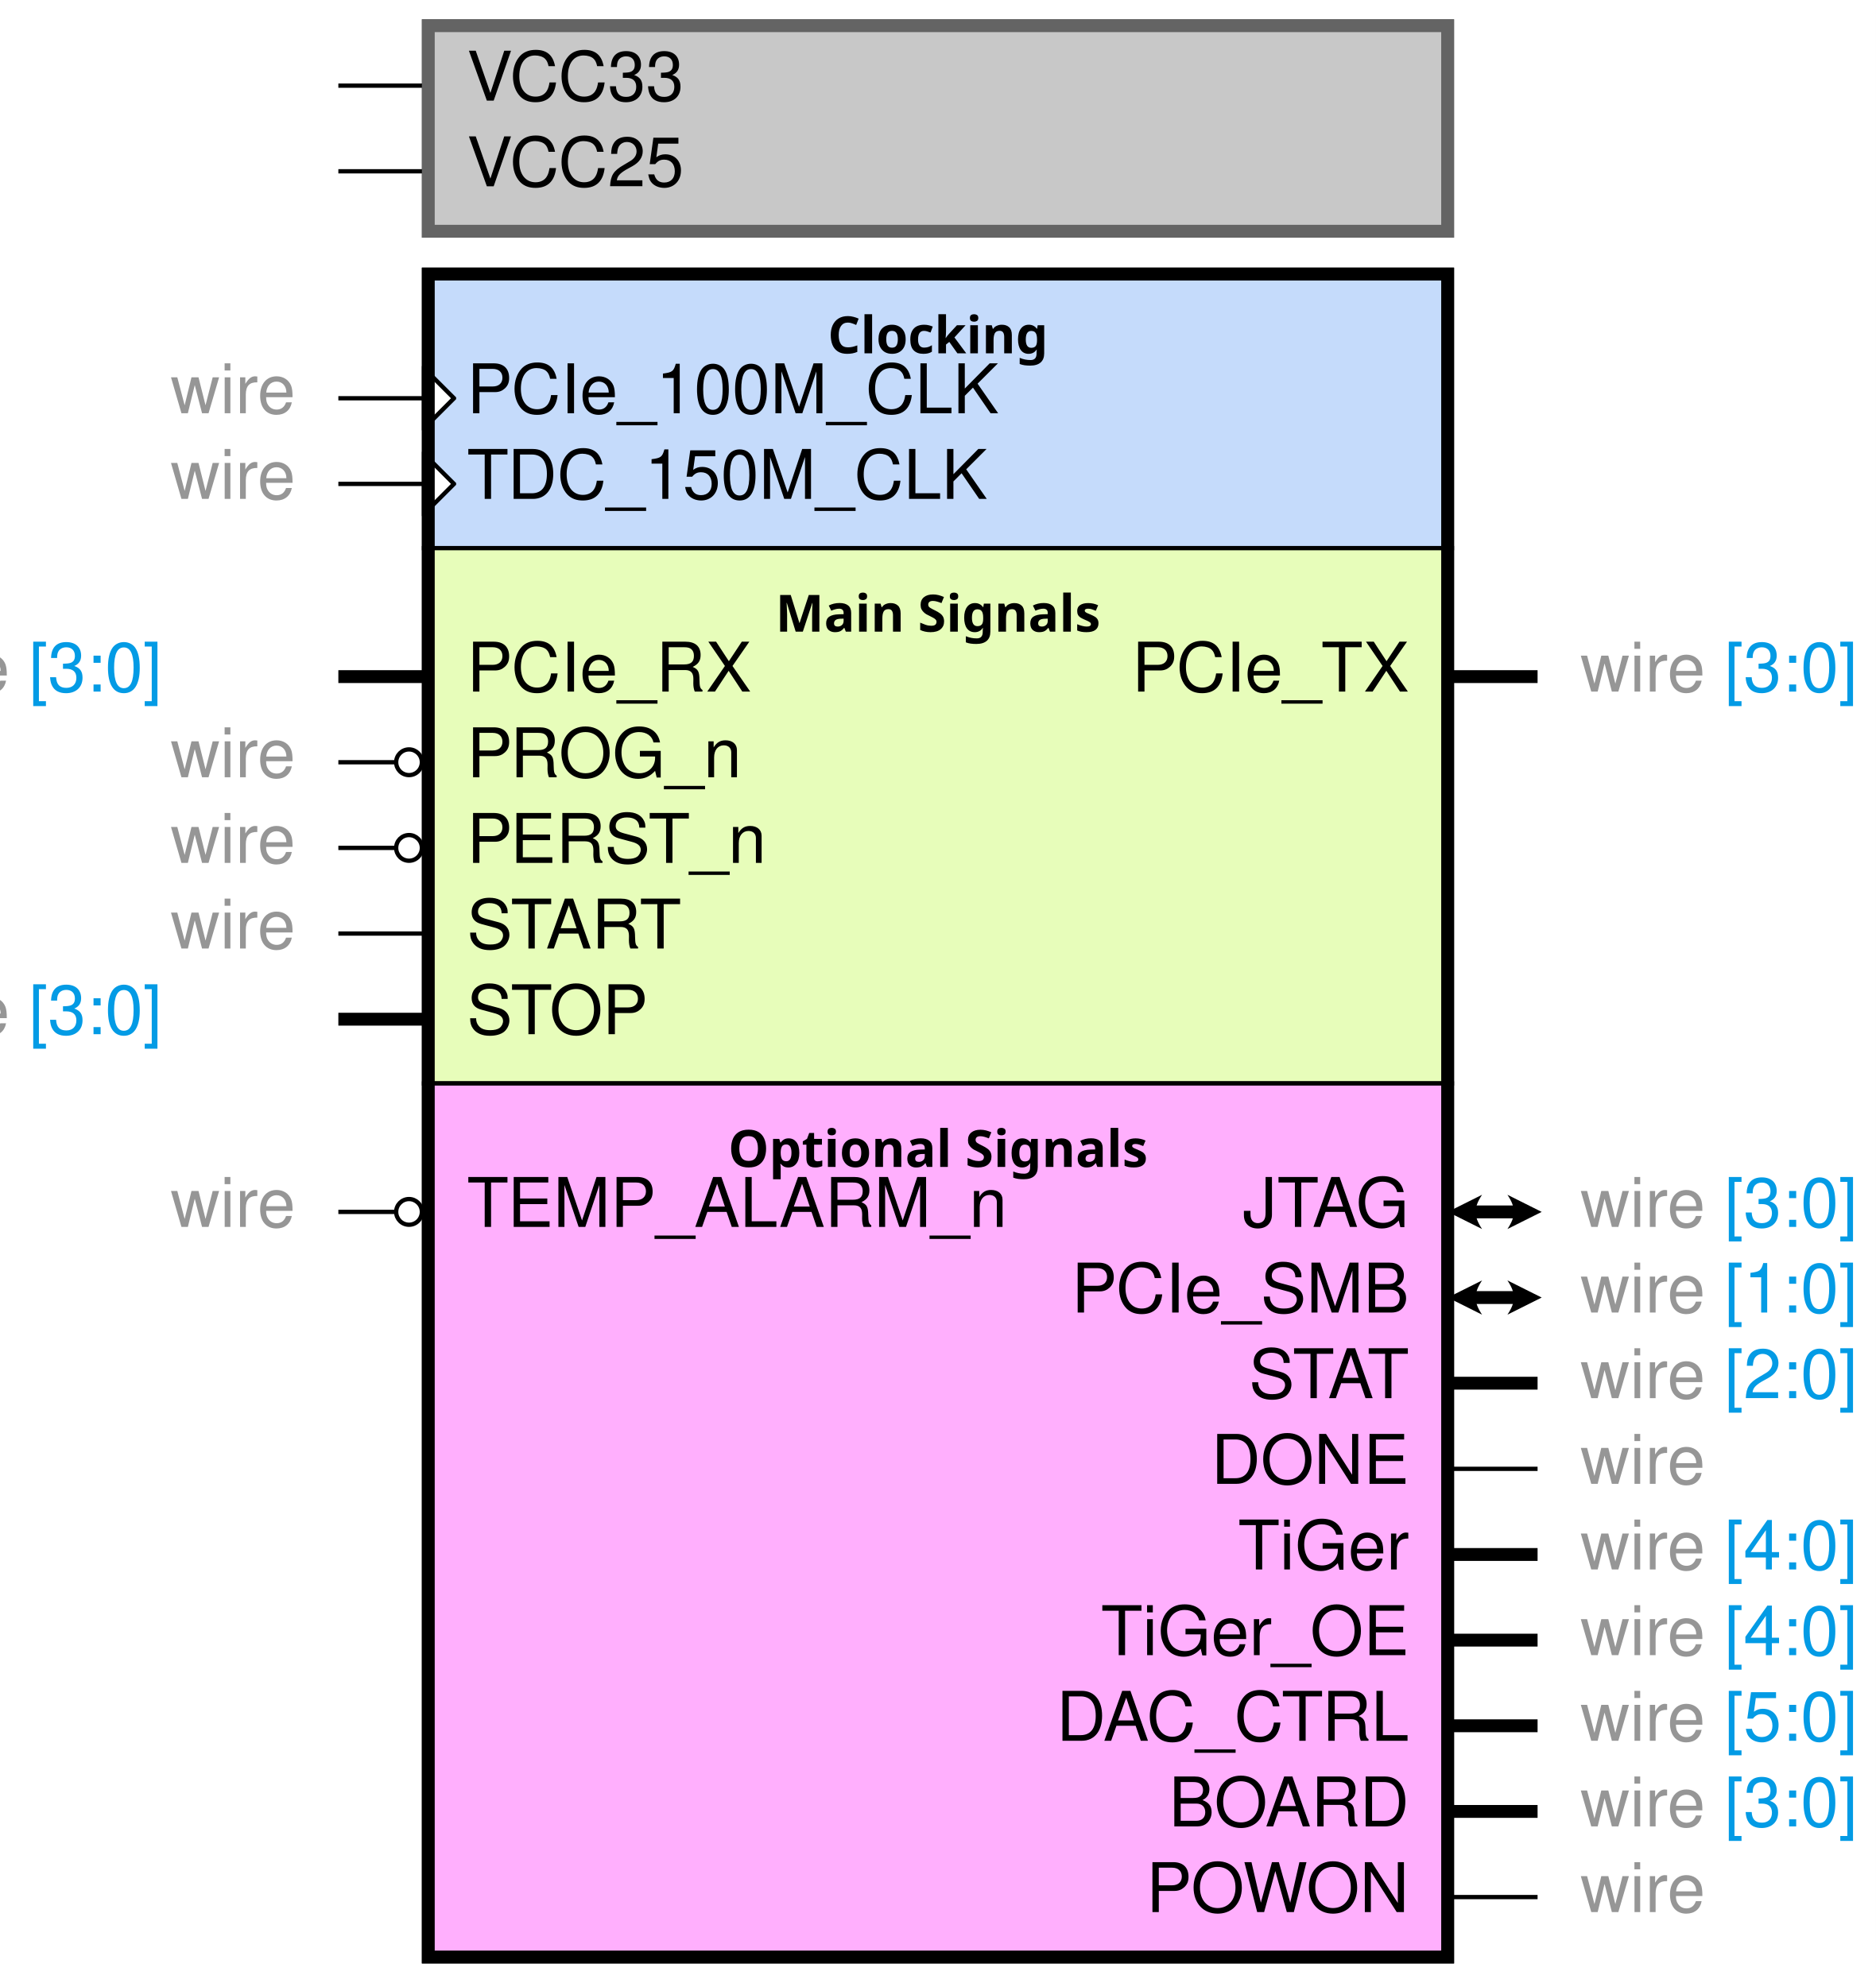
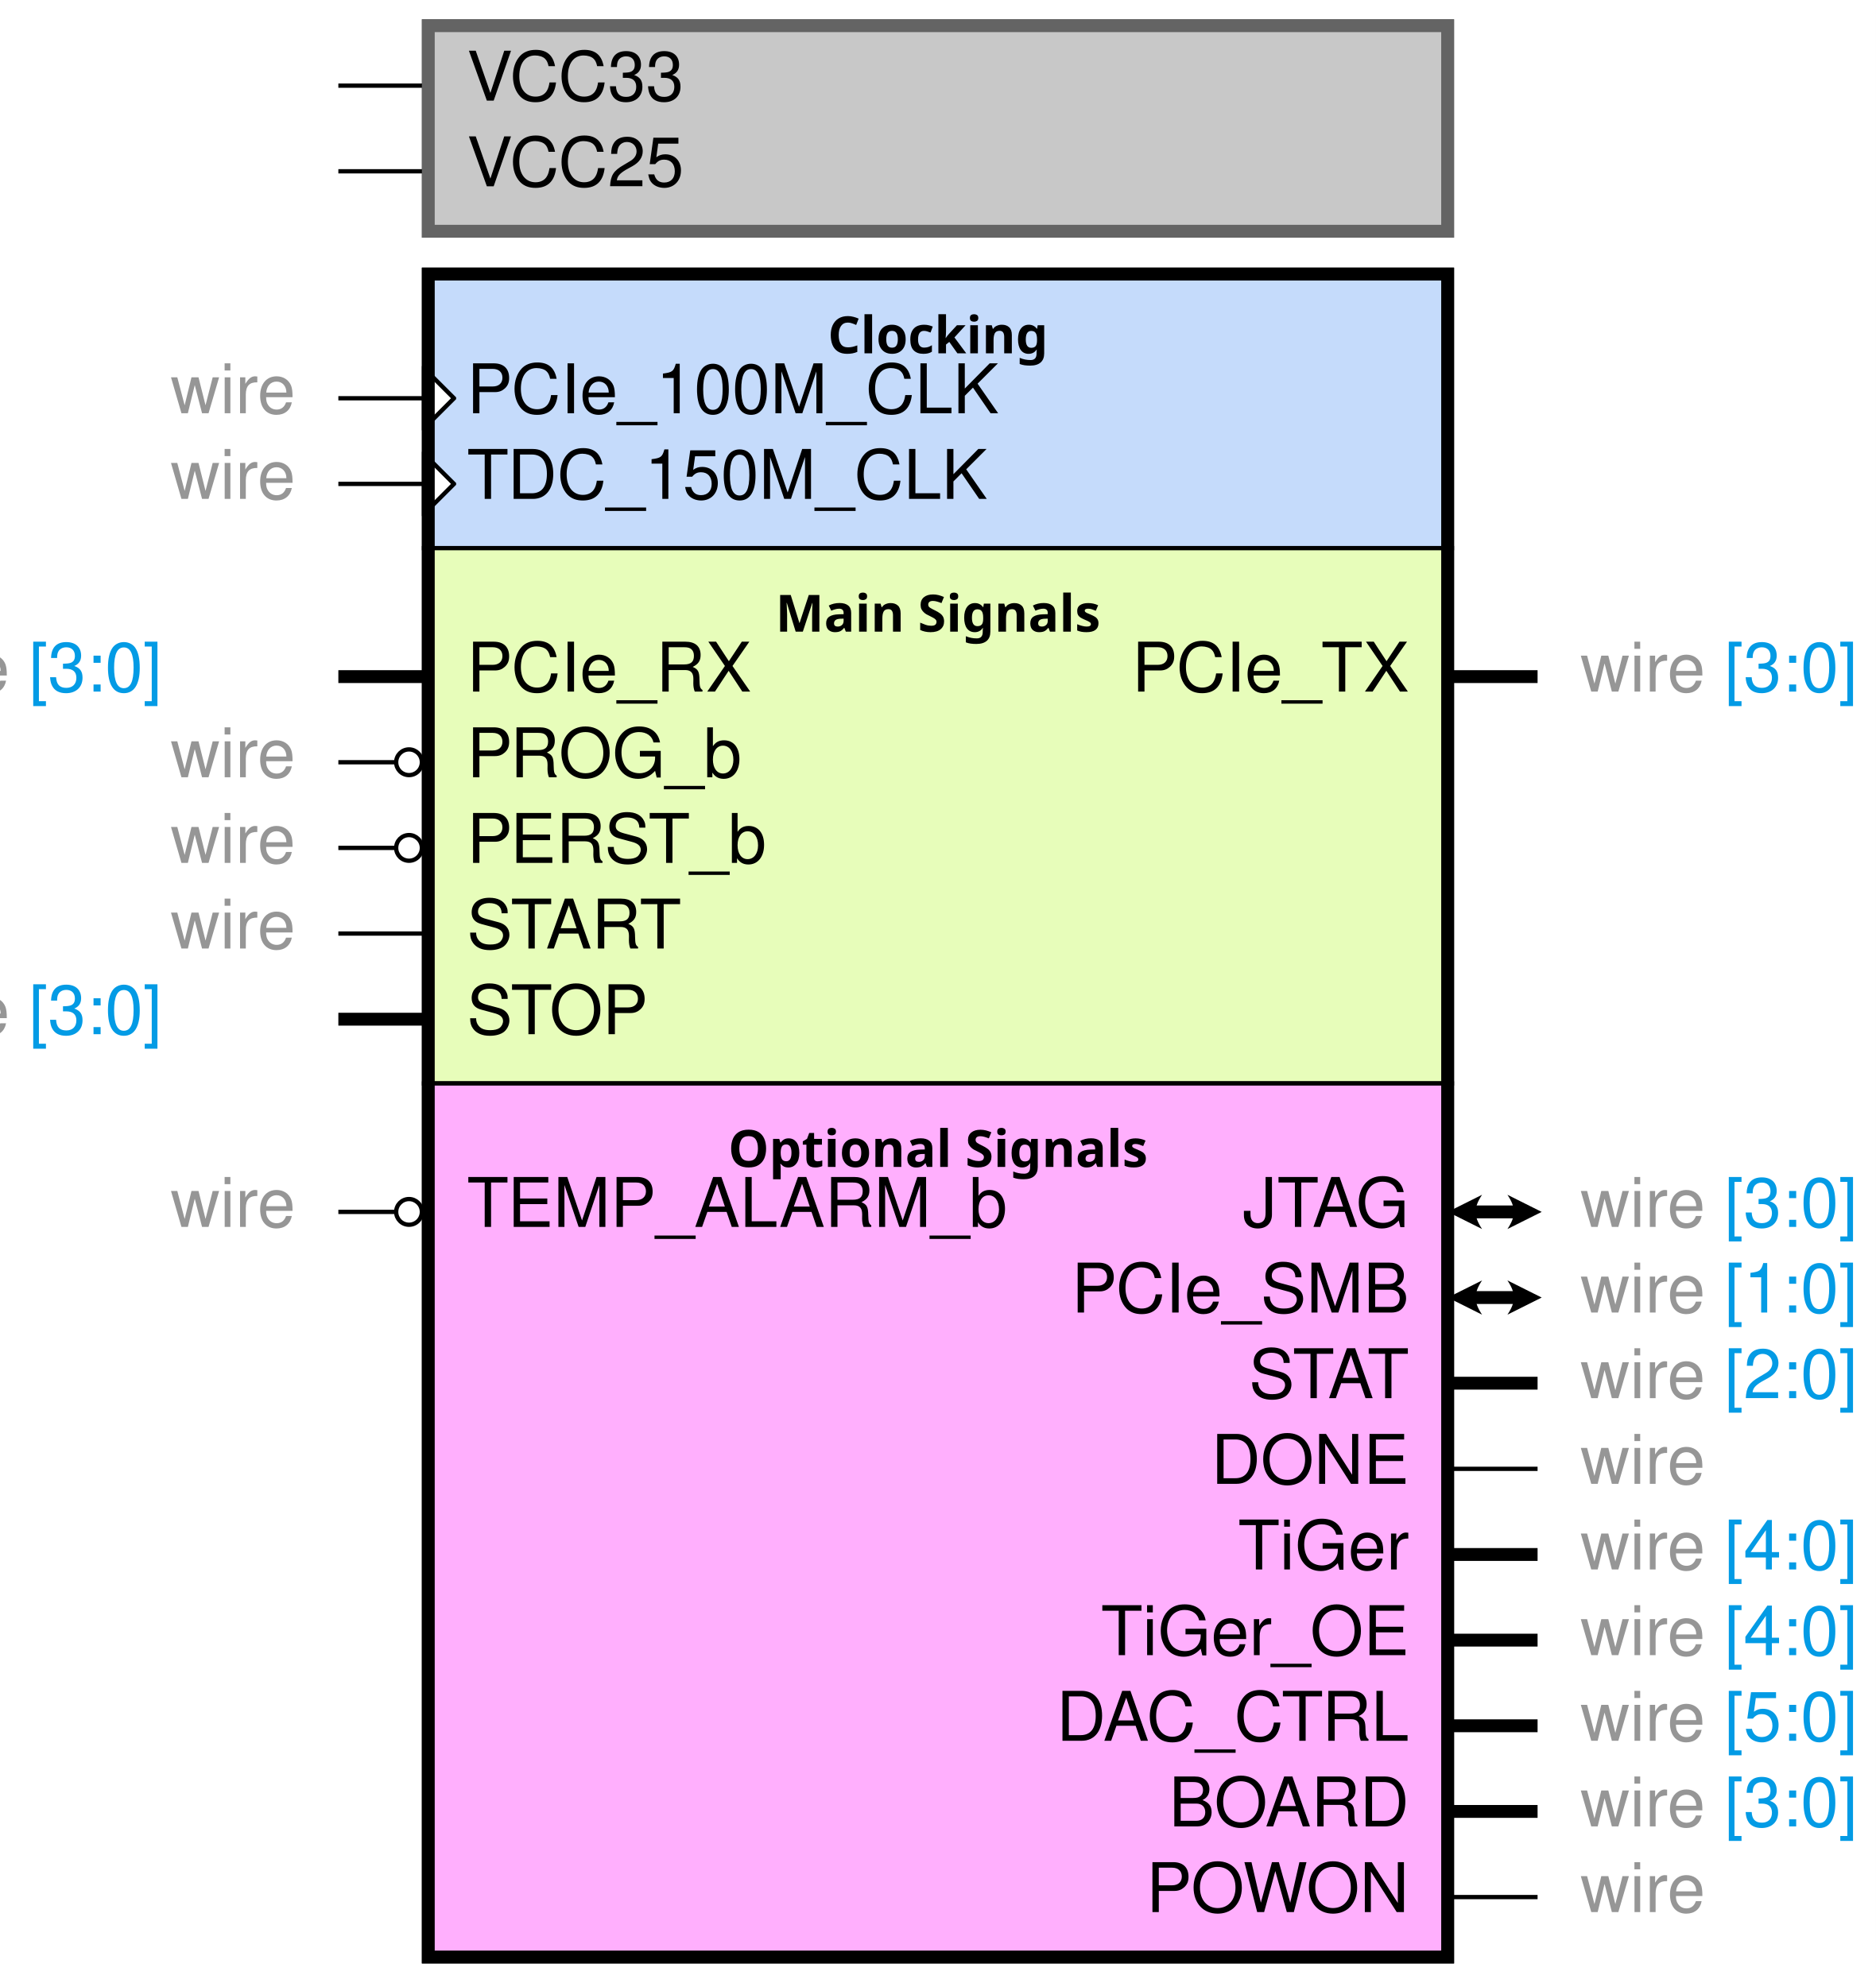
<svg xmlns="http://www.w3.org/2000/svg" xml:space="preserve" width="438" height="464" viewBox="-99 -20 438.0 464.0" version="1.1">
  <style type="text/css">

.fnt1 {fill:#000000;
    font-family:Helvetica; font-size:12pt; font-weight:normal; font-style:normal;}
.fnt2 {fill:#000000;
    font-family:Verdana; font-size:9pt; font-weight:bold; font-style:normal;}
.label {fill:#000;
  text-anchor:middle;
  font-size:16pt; font-weight:bold; font-family:Sans;}
.link {fill: #0D47A1;}
.link:hover {fill: #0D47A1; text-decoration:underline;}
.link:visited {fill: #4A148C;}

</style>
  <defs>
    <marker id="arrow_fwd" markerWidth="8.0" markerHeight="8.0" viewBox="0 0 8.0 8.0" refX="3.2" refY="4.0" orient="auto" markerUnits="userSpaceOnUse">
      <g transform="translate(-0.0,4.0)">
        <path d="M 0 -4 C 2 -1, 2 1, 0 4 L 8 0 z" stroke="none" fill="#000000" />
      </g>
    </marker>
    <marker id="arrow_back" markerWidth="8.0" markerHeight="8.0" viewBox="0 0 8.0 8.0" refX="4.8" refY="4.0" orient="auto" markerUnits="userSpaceOnUse">
      <g transform="translate(8.0,4.0)">
        <path d="M 0 -4 C -2 -1, -2 1, 0 4 L -8 0 z" stroke="none" fill="#000000" />
      </g>
    </marker>
    <marker id="bubble" markerWidth="7.0" markerHeight="7.0" viewBox="0 0 7.0 7.0" refX="3.5" refY="3.5" orient="auto" markerUnits="userSpaceOnUse">
      <g transform="translate(3.5,3.5)">
        <ellipse cx="0.0" cy="0.0" rx="3.0" ry="3.0" stroke="#000000" fill="#FFFFFF" stroke-width="1" />
      </g>
    </marker>
    <marker id="clock" markerWidth="8.0" markerHeight="15.0" viewBox="0 0 8.0 15.0" refX="0.5" refY="7.5" orient="auto" markerUnits="userSpaceOnUse">
      <g transform="translate(0.5,7.5)">
        <path d="M 0 -7 L 0 7 L 7 0 z" stroke="#000000" fill="#FFFFFF" stroke-width="1" />
      </g>
    </marker>
  </defs>
  <rect x="-99" y="-20" width="100%" height="100%" fill="white" />
  <g transform="translate(0,0)">
    <rect x="0" y="-15.0" width="240" height="50.0" stroke="#646464" fill="#C8C8C8" stroke-width="1" />
    <g transform="translate(0,0)">
      <line x1="-20" y1="0" x2="0" y2="0" stroke="#000000" fill="none" stroke-width="1" />
      <text class="fnt1" x="10" y="0" text-anchor="normal" dy="3.5">VCC33</text>
    </g>
    <g transform="translate(0,20)">
      <line x1="-20" y1="0" x2="0" y2="0" stroke="#000000" fill="none" stroke-width="1" />
      <text class="fnt1" x="10" y="0" text-anchor="normal" dy="3.5">VCC25</text>
    </g>
  </g>
  <rect x="1.0" y="-14.0" width="238.0" height="48.0" stroke="#646464" fill="none" stroke-width="3" />
  <g transform="translate(0,58.0)">
    <rect x="0" y="-15.0" width="240" height="65.0" stroke="#000000" fill="#C5DBFB" stroke-width="1" />
    <text class="fnt2" x="120.0" y="0" text-anchor="middle" dy="4.5">Clocking</text>
    <g transform="translate(0,15)">
      <line x1="-20" y1="0" x2="0" y2="0" stroke="#000000" fill="none" stroke-width="1" marker-end="url(#clock)" />
      <text class="fnt1" x="10" y="0" text-anchor="normal" dy="3.5">PCIe_100M_CLK</text>
      <text class="fnt1" x="-30" y="0" text-anchor="end" dy="3.5" style="fill:#969696">wire</text>
    </g>
    <g transform="translate(0,35)">
      <line x1="-20" y1="0" x2="0" y2="0" stroke="#000000" fill="none" stroke-width="1" marker-end="url(#clock)" />
      <text class="fnt1" x="10" y="0" text-anchor="normal" dy="3.5">TDC_150M_CLK</text>
      <text class="fnt1" x="-30" y="0" text-anchor="end" dy="3.5" style="fill:#969696">wire</text>
    </g>
  </g>
  <g transform="translate(0,123.0)">
    <rect x="0" y="-15.0" width="240" height="125.0" stroke="#000000" fill="#E7FDBA" stroke-width="1" />
    <text class="fnt2" x="120.0" y="0" text-anchor="middle" dy="4.5">Main Signals</text>
    <g transform="translate(0,15)">
      <line x1="-20" y1="0" x2="0" y2="0" stroke="#000000" fill="none" stroke-width="3" />
      <text class="fnt1" x="10" y="0" text-anchor="normal" dy="3.5">PCIe_RX</text>
      <text class="fnt1" x="-30" y="0" text-anchor="end" dy="3.5" style="fill:#969696">wire <tspan fill="#039BE5">[3:0]</tspan>
      </text>
    </g>
    <g transform="translate(0,35)">
      <line x1="-20" y1="0" x2="-3.5" y2="0.0" stroke="#000000" fill="none" stroke-width="1" marker-end="url(#bubble)" />
-       <text class="fnt1" x="10" y="0" text-anchor="normal" dy="3.5">PROG_n</text>
+       <text class="fnt1" x="10" y="0" text-anchor="normal" dy="3.5">PROG_b</text>
      <text class="fnt1" x="-30" y="0" text-anchor="end" dy="3.5" style="fill:#969696">wire</text>
    </g>
    <g transform="translate(0,55)">
      <line x1="-20" y1="0" x2="-3.5" y2="0.0" stroke="#000000" fill="none" stroke-width="1" marker-end="url(#bubble)" />
-       <text class="fnt1" x="10" y="0" text-anchor="normal" dy="3.5">PERST_n</text>
+       <text class="fnt1" x="10" y="0" text-anchor="normal" dy="3.5">PERST_b</text>
      <text class="fnt1" x="-30" y="0" text-anchor="end" dy="3.5" style="fill:#969696">wire</text>
    </g>
    <g transform="translate(0,75)">
      <line x1="-20" y1="0" x2="0" y2="0" stroke="#000000" fill="none" stroke-width="1" />
      <text class="fnt1" x="10" y="0" text-anchor="normal" dy="3.5">START</text>
      <text class="fnt1" x="-30" y="0" text-anchor="end" dy="3.5" style="fill:#969696">wire</text>
    </g>
    <g transform="translate(0,95)">
      <line x1="-20" y1="0" x2="0" y2="0" stroke="#000000" fill="none" stroke-width="3" />
      <text class="fnt1" x="10" y="0" text-anchor="normal" dy="3.5">STOP</text>
      <text class="fnt1" x="-30" y="0" text-anchor="end" dy="3.5" style="fill:#969696">wire <tspan fill="#039BE5">[3:0]</tspan>
      </text>
    </g>
    <g transform="translate(240,15)">
      <line x1="20" y1="0" x2="0" y2="0" stroke="#000000" fill="none" stroke-width="3" />
      <text class="fnt1" x="-10" y="0" text-anchor="end" dy="3.5">PCIe_TX</text>
      <text class="fnt1" x="30" y="0" text-anchor="normal" dy="3.5" style="fill:#969696">wire <tspan fill="#039BE5">[3:0]</tspan>
      </text>
    </g>
  </g>
  <g transform="translate(0,248.0)">
    <rect x="0" y="-15.0" width="240" height="205.0" stroke="#000000" fill="#FFAFFD" stroke-width="1" />
    <text class="fnt2" x="120.0" y="0" text-anchor="middle" dy="4.5">Optional Signals</text>
    <g transform="translate(0,15)">
      <line x1="-20" y1="0" x2="-3.5" y2="0.0" stroke="#000000" fill="none" stroke-width="1" marker-end="url(#bubble)" />
-       <text class="fnt1" x="10" y="0" text-anchor="normal" dy="3.5">TEMP_ALARM_n</text>
+       <text class="fnt1" x="10" y="0" text-anchor="normal" dy="3.5">TEMP_ALARM_b</text>
      <text class="fnt1" x="-30" y="0" text-anchor="end" dy="3.5" style="fill:#969696">wire</text>
    </g>
    <g transform="translate(240,15)">
      <line x1="16.16" y1="4.702643708725836e-16" x2="3.84" y2="-4.702643708725836e-16" stroke="#000000" fill="none" stroke-width="3" marker-start="url(#arrow_back)" marker-end="url(#arrow_fwd)" />
      <text class="fnt1" x="-10" y="0" text-anchor="end" dy="3.5">JTAG</text>
      <text class="fnt1" x="30" y="0" text-anchor="normal" dy="3.5" style="fill:#969696">wire <tspan fill="#039BE5">[3:0]</tspan>
      </text>
    </g>
    <g transform="translate(240,35)">
      <line x1="16.16" y1="4.702643708725836e-16" x2="3.84" y2="-4.702643708725836e-16" stroke="#000000" fill="none" stroke-width="3" marker-start="url(#arrow_back)" marker-end="url(#arrow_fwd)" />
      <text class="fnt1" x="-10" y="0" text-anchor="end" dy="3.5">PCIe_SMB</text>
      <text class="fnt1" x="30" y="0" text-anchor="normal" dy="3.5" style="fill:#969696">wire <tspan fill="#039BE5">[1:0]</tspan>
      </text>
    </g>
    <g transform="translate(240,55)">
      <line x1="20" y1="0" x2="0" y2="0" stroke="#000000" fill="none" stroke-width="3" />
      <text class="fnt1" x="-10" y="0" text-anchor="end" dy="3.5">STAT</text>
      <text class="fnt1" x="30" y="0" text-anchor="normal" dy="3.5" style="fill:#969696">wire <tspan fill="#039BE5">[2:0]</tspan>
      </text>
    </g>
    <g transform="translate(240,75)">
      <line x1="20" y1="0" x2="0" y2="0" stroke="#000000" fill="none" stroke-width="1" />
      <text class="fnt1" x="-10" y="0" text-anchor="end" dy="3.5">DONE</text>
      <text class="fnt1" x="30" y="0" text-anchor="normal" dy="3.5" style="fill:#969696">wire</text>
    </g>
    <g transform="translate(240,95)">
      <line x1="20" y1="0" x2="0" y2="0" stroke="#000000" fill="none" stroke-width="3" />
      <text class="fnt1" x="-10" y="0" text-anchor="end" dy="3.5">TiGer</text>
      <text class="fnt1" x="30" y="0" text-anchor="normal" dy="3.5" style="fill:#969696">wire <tspan fill="#039BE5">[4:0]</tspan>
      </text>
    </g>
    <g transform="translate(240,115)">
      <line x1="20" y1="0" x2="0" y2="0" stroke="#000000" fill="none" stroke-width="3" />
      <text class="fnt1" x="-10" y="0" text-anchor="end" dy="3.5">TiGer_OE</text>
      <text class="fnt1" x="30" y="0" text-anchor="normal" dy="3.5" style="fill:#969696">wire <tspan fill="#039BE5">[4:0]</tspan>
      </text>
    </g>
    <g transform="translate(240,135)">
      <line x1="20" y1="0" x2="0" y2="0" stroke="#000000" fill="none" stroke-width="3" />
      <text class="fnt1" x="-10" y="0" text-anchor="end" dy="3.5">DAC_CTRL</text>
      <text class="fnt1" x="30" y="0" text-anchor="normal" dy="3.5" style="fill:#969696">wire <tspan fill="#039BE5">[5:0]</tspan>
      </text>
    </g>
    <g transform="translate(240,155)">
      <line x1="20" y1="0" x2="0" y2="0" stroke="#000000" fill="none" stroke-width="3" />
      <text class="fnt1" x="-10" y="0" text-anchor="end" dy="3.5">BOARD</text>
      <text class="fnt1" x="30" y="0" text-anchor="normal" dy="3.5" style="fill:#969696">wire <tspan fill="#039BE5">[3:0]</tspan>
      </text>
    </g>
    <g transform="translate(240,175)">
      <line x1="20" y1="0" x2="0" y2="0" stroke="#000000" fill="none" stroke-width="1" />
      <text class="fnt1" x="-10" y="0" text-anchor="end" dy="3.5">POWON</text>
      <text class="fnt1" x="30" y="0" text-anchor="normal" dy="3.5" style="fill:#969696">wire</text>
    </g>
  </g>
  <rect x="1.0" y="44.0" width="238.0" height="393.0" stroke="#000000" fill="none" stroke-width="3" />
</svg>
